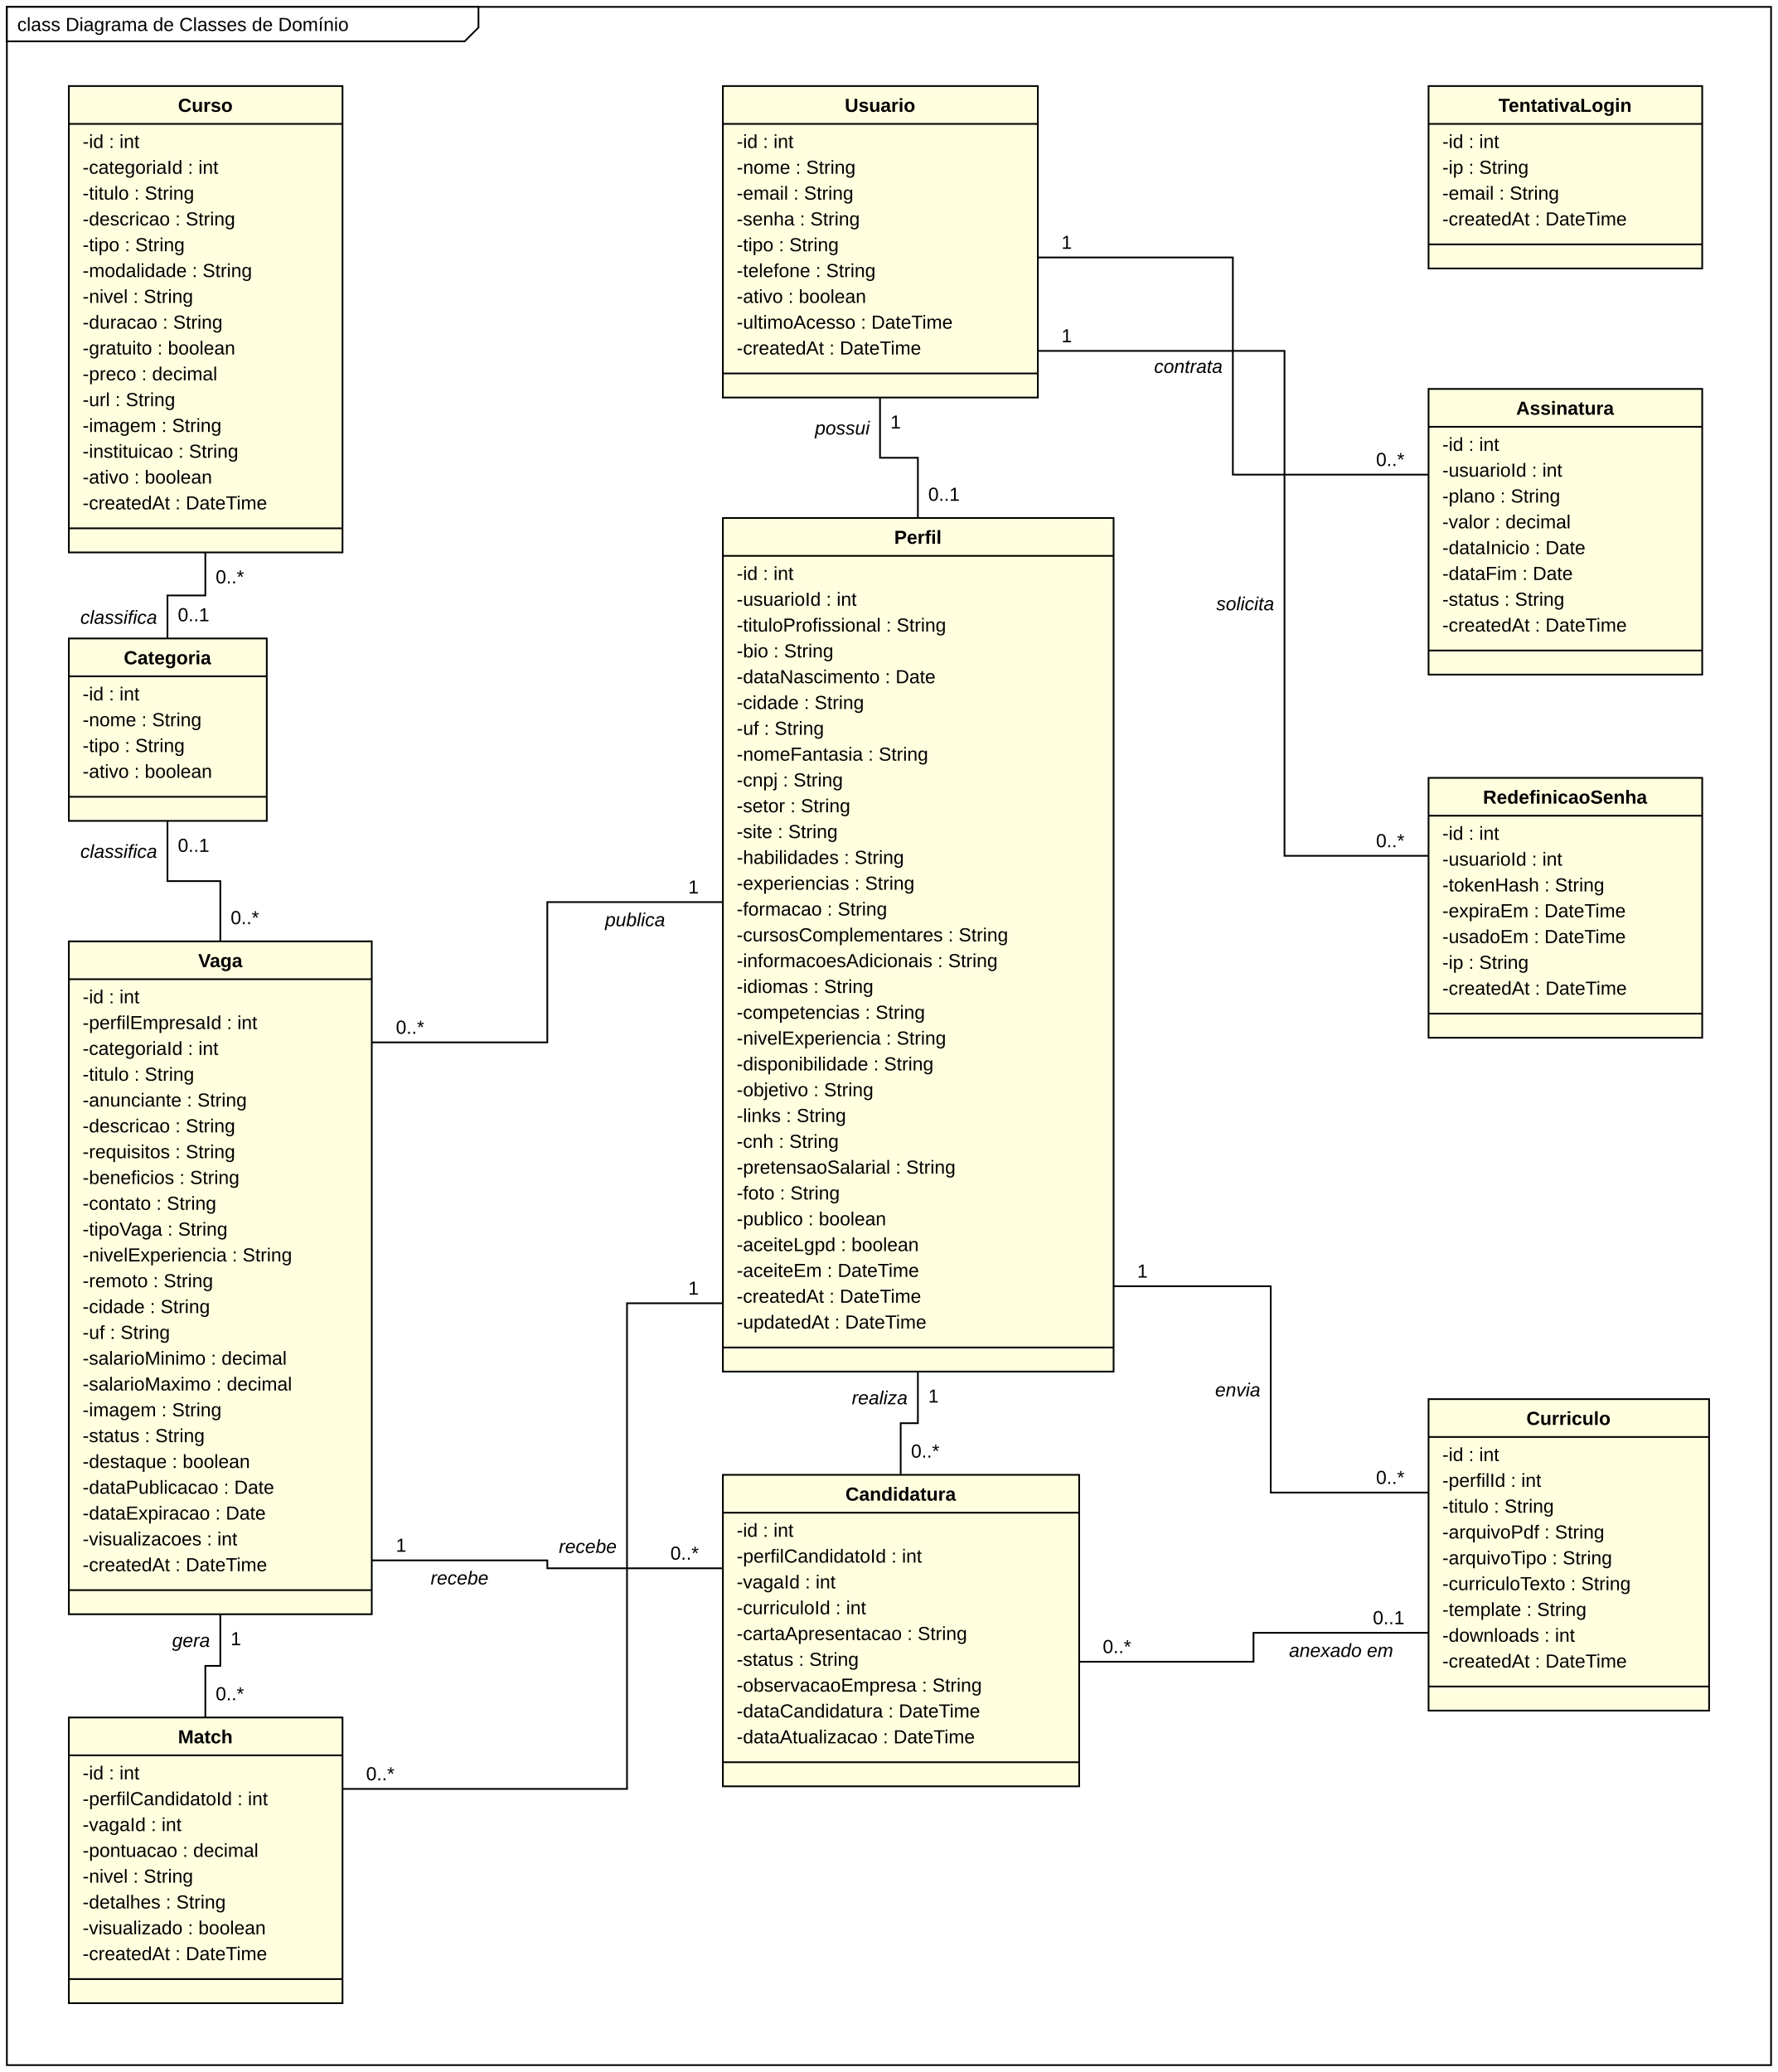
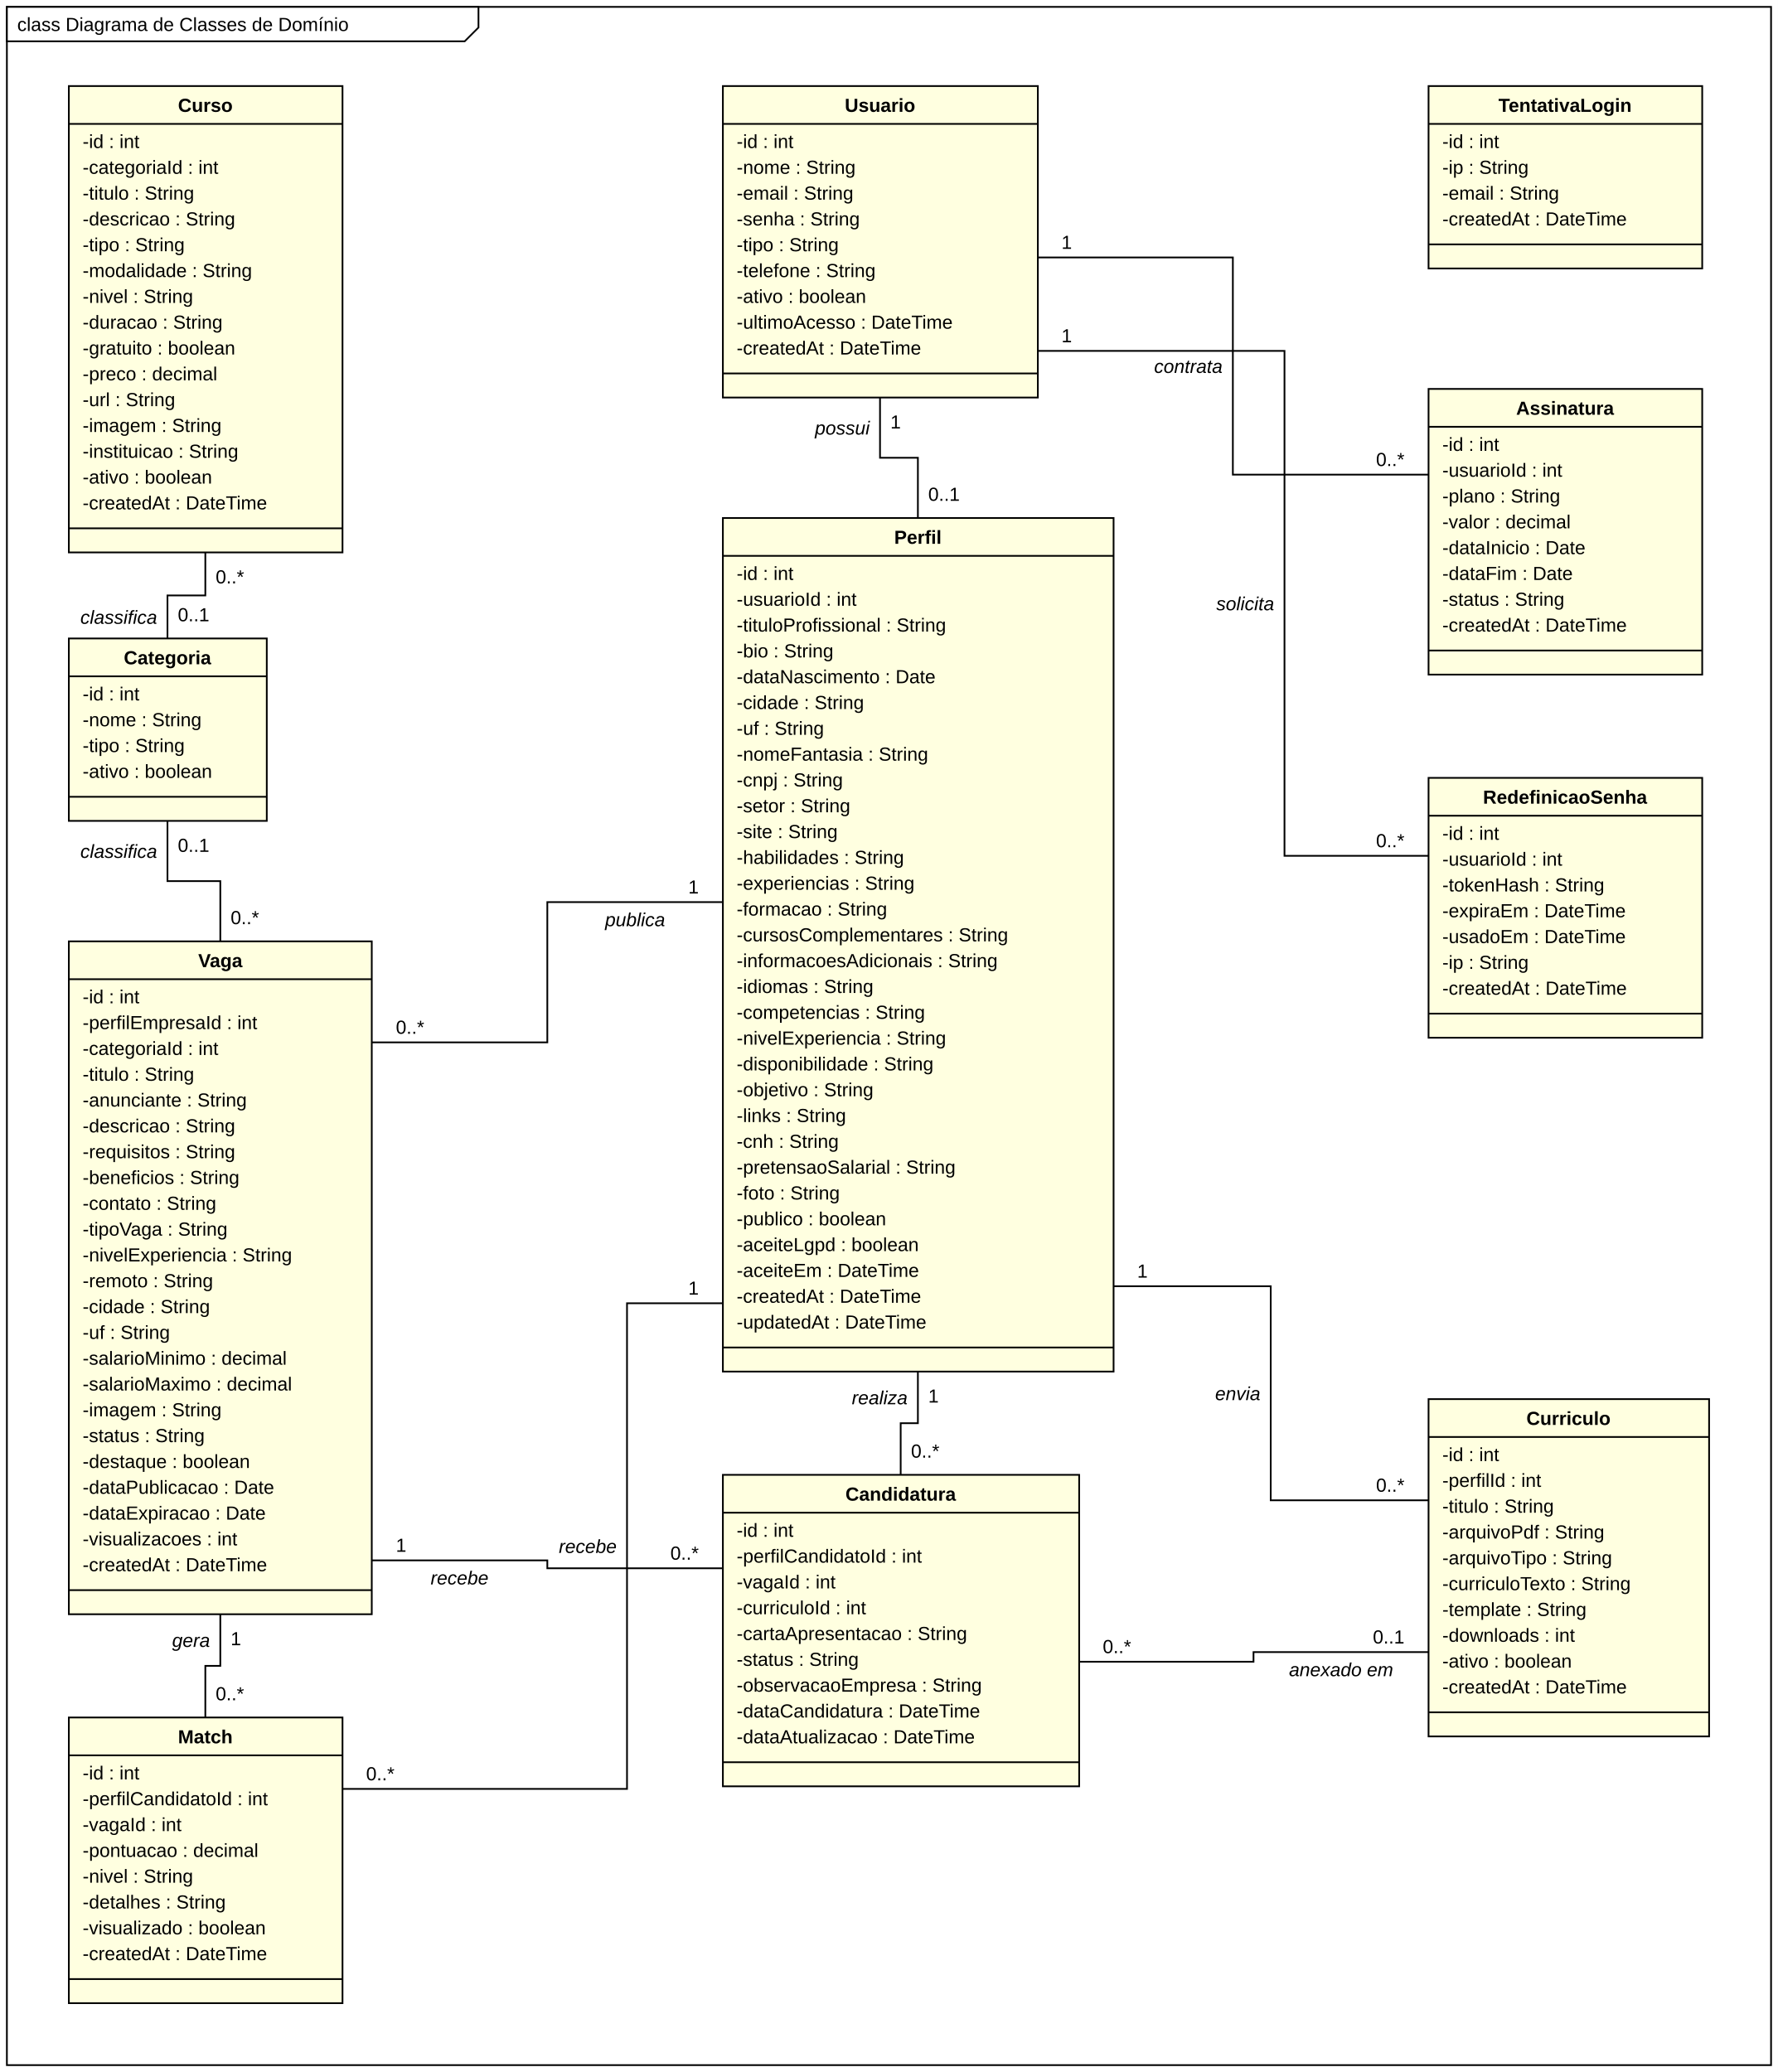
<svg xmlns="http://www.w3.org/2000/svg" width="1033" height="1204" viewBox="0 0 1033 1204">
  <rect width="100%" height="100%" fill="#fff" />
  <rect x="4" y="4" width="1025" height="1196" fill="none" stroke="#000" stroke-width="1" />
  <polygon points="4,4 278,4 278,16 270,24 4,24" fill="#fff" stroke="#000" stroke-width="1" />
  <text x="10" y="18" font-family="Arial, Helvetica, sans-serif" font-size="11" text-anchor="start">class Diagrama de Classes de Domínio</text>
  <polyline points="511.3,231 511.3,266 533.3,266 533.3,301" fill="none" stroke="#000" stroke-width="1" />
  <text x="505.3" y="252.5" font-family="Arial, Helvetica, sans-serif" font-size="11" text-anchor="end" font-style="italic">possui</text>
  <text x="517.3" y="249" font-family="Arial, Helvetica, sans-serif" font-size="11" text-anchor="start">1</text>
  <text x="539.3" y="291" font-family="Arial, Helvetica, sans-serif" font-size="11" text-anchor="start">0..1</text>
  <polyline points="602.7,149.6 716.3,149.6 716.3,275.8 830,275.8" fill="none" stroke="#000" stroke-width="1" />
  <text x="710.3" y="216.7" font-family="Arial, Helvetica, sans-serif" font-size="11" text-anchor="end" font-style="italic">contrata</text>
  <text x="616.7" y="144.6" font-family="Arial, Helvetica, sans-serif" font-size="11" text-anchor="start">1</text>
  <text x="816" y="270.8" font-family="Arial, Helvetica, sans-serif" font-size="11" text-anchor="end">0..*</text>
  <polyline points="602.7,203.9 746.3,203.9 746.3,497.3 830,497.3" fill="none" stroke="#000" stroke-width="1" />
  <text x="740.3" y="354.6" font-family="Arial, Helvetica, sans-serif" font-size="11" text-anchor="end" font-style="italic">solicita</text>
  <text x="616.7" y="198.9" font-family="Arial, Helvetica, sans-serif" font-size="11" text-anchor="start">1</text>
  <text x="816" y="492.3" font-family="Arial, Helvetica, sans-serif" font-size="11" text-anchor="end">0..*</text>
-   <polyline points="646.7,747.4 738.3,747.4 738.3,867.3 830,867.3" fill="none" stroke="#000" stroke-width="1" />
-   <text x="732.3" y="811.4" font-family="Arial, Helvetica, sans-serif" font-size="11" text-anchor="end" font-style="italic">envia</text>
+   <polyline points="646.7,747.4 738.3,747.4 738.3,871.8 830,871.8" fill="none" stroke="#000" stroke-width="1" />
+   <text x="732.3" y="813.6" font-family="Arial, Helvetica, sans-serif" font-size="11" text-anchor="end" font-style="italic">envia</text>
  <text x="660.7" y="742.4" font-family="Arial, Helvetica, sans-serif" font-size="11" text-anchor="start">1</text>
-   <text x="816" y="862.3" font-family="Arial, Helvetica, sans-serif" font-size="11" text-anchor="end">0..*</text>
+   <text x="816" y="866.8" font-family="Arial, Helvetica, sans-serif" font-size="11" text-anchor="end">0..*</text>
  <polyline points="420,524.2 318,524.2 318,605.7 216,605.7" fill="none" stroke="#000" stroke-width="1" />
  <text x="369" y="538.2" font-family="Arial, Helvetica, sans-serif" font-size="11" text-anchor="middle" font-style="italic">publica</text>
  <text x="406" y="519.2" font-family="Arial, Helvetica, sans-serif" font-size="11" text-anchor="end">1</text>
  <text x="230" y="600.7" font-family="Arial, Helvetica, sans-serif" font-size="11" text-anchor="start">0..*</text>
  <polyline points="533.3,797 533.3,827 523.3,827 523.3,857" fill="none" stroke="#000" stroke-width="1" />
  <text x="527.3" y="816" font-family="Arial, Helvetica, sans-serif" font-size="11" text-anchor="end" font-style="italic">realiza</text>
  <text x="539.3" y="815" font-family="Arial, Helvetica, sans-serif" font-size="11" text-anchor="start">1</text>
  <text x="529.3" y="847" font-family="Arial, Helvetica, sans-serif" font-size="11" text-anchor="start">0..*</text>
  <polyline points="420,757.3 364.3,757.3 364.3,1039.5 198.7,1039.5" fill="none" stroke="#000" stroke-width="1" />
  <text x="358.3" y="902.4" font-family="Arial, Helvetica, sans-serif" font-size="11" text-anchor="end" font-style="italic">recebe</text>
  <text x="406" y="752.3" font-family="Arial, Helvetica, sans-serif" font-size="11" text-anchor="end">1</text>
  <text x="212.7" y="1034.5" font-family="Arial, Helvetica, sans-serif" font-size="11" text-anchor="start">0..*</text>
  <polyline points="216,906.7 318,906.7 318,911.3 420,911.3" fill="none" stroke="#000" stroke-width="1" />
  <text x="267" y="920.7" font-family="Arial, Helvetica, sans-serif" font-size="11" text-anchor="middle" font-style="italic">recebe</text>
  <text x="230" y="901.7" font-family="Arial, Helvetica, sans-serif" font-size="11" text-anchor="start">1</text>
  <text x="406" y="906.3" font-family="Arial, Helvetica, sans-serif" font-size="11" text-anchor="end">0..*</text>
  <polyline points="128,938 128,968 119.3,968 119.3,998" fill="none" stroke="#000" stroke-width="1" />
  <text x="122" y="957" font-family="Arial, Helvetica, sans-serif" font-size="11" text-anchor="end" font-style="italic">gera</text>
  <text x="134" y="956" font-family="Arial, Helvetica, sans-serif" font-size="11" text-anchor="start">1</text>
  <text x="125.3" y="988" font-family="Arial, Helvetica, sans-serif" font-size="11" text-anchor="start">0..*</text>
-   <polyline points="830,948.8 728.3,948.8 728.3,965.6 626.7,965.6" fill="none" stroke="#000" stroke-width="1" />
-   <text x="779.2" y="962.8" font-family="Arial, Helvetica, sans-serif" font-size="11" text-anchor="middle" font-style="italic">anexado em</text>
-   <text x="816" y="943.8" font-family="Arial, Helvetica, sans-serif" font-size="11" text-anchor="end">0..1</text>
+   <polyline points="830,960 728.3,960 728.3,965.6 626.7,965.6" fill="none" stroke="#000" stroke-width="1" />
+   <text x="779.2" y="974" font-family="Arial, Helvetica, sans-serif" font-size="11" text-anchor="middle" font-style="italic">anexado em</text>
+   <text x="816" y="955" font-family="Arial, Helvetica, sans-serif" font-size="11" text-anchor="end">0..1</text>
  <text x="640.7" y="960.6" font-family="Arial, Helvetica, sans-serif" font-size="11" text-anchor="start">0..*</text>
  <polyline points="97.3,477 97.3,512 128,512 128,547" fill="none" stroke="#000" stroke-width="1" />
  <text x="91.3" y="498.5" font-family="Arial, Helvetica, sans-serif" font-size="11" text-anchor="end" font-style="italic">classifica</text>
  <text x="103.3" y="495" font-family="Arial, Helvetica, sans-serif" font-size="11" text-anchor="start">0..1</text>
  <text x="134" y="537" font-family="Arial, Helvetica, sans-serif" font-size="11" text-anchor="start">0..*</text>
  <polyline points="97.3,371 97.3,346 119.3,346 119.3,321" fill="none" stroke="#000" stroke-width="1" />
  <text x="91.3" y="362.5" font-family="Arial, Helvetica, sans-serif" font-size="11" text-anchor="end" font-style="italic">classifica</text>
  <text x="103.3" y="361" font-family="Arial, Helvetica, sans-serif" font-size="11" text-anchor="start">0..1</text>
  <text x="125.3" y="339" font-family="Arial, Helvetica, sans-serif" font-size="11" text-anchor="start">0..*</text>
  <rect x="40" y="50" width="159" height="271" fill="#FFFFE0" stroke="#000" stroke-width="1" />
  <text x="119.3" y="65" font-family="Arial, Helvetica, sans-serif" font-size="11" text-anchor="middle" font-weight="bold">Curso</text>
  <line x1="40" y1="72" x2="199" y2="72" stroke="#000" stroke-width="1" />
  <line x1="40" y1="307" x2="199" y2="307" stroke="#000" stroke-width="1" />
  <text x="48" y="86" font-family="Arial, Helvetica, sans-serif" font-size="11" text-anchor="start">-id : int</text>
  <text x="48" y="101" font-family="Arial, Helvetica, sans-serif" font-size="11" text-anchor="start">-categoriaId : int</text>
  <text x="48" y="116" font-family="Arial, Helvetica, sans-serif" font-size="11" text-anchor="start">-titulo : String</text>
  <text x="48" y="131" font-family="Arial, Helvetica, sans-serif" font-size="11" text-anchor="start">-descricao : String</text>
  <text x="48" y="146" font-family="Arial, Helvetica, sans-serif" font-size="11" text-anchor="start">-tipo : String</text>
  <text x="48" y="161" font-family="Arial, Helvetica, sans-serif" font-size="11" text-anchor="start">-modalidade : String</text>
  <text x="48" y="176" font-family="Arial, Helvetica, sans-serif" font-size="11" text-anchor="start">-nivel : String</text>
  <text x="48" y="191" font-family="Arial, Helvetica, sans-serif" font-size="11" text-anchor="start">-duracao : String</text>
  <text x="48" y="206" font-family="Arial, Helvetica, sans-serif" font-size="11" text-anchor="start">-gratuito : boolean</text>
  <text x="48" y="221" font-family="Arial, Helvetica, sans-serif" font-size="11" text-anchor="start">-preco : decimal</text>
  <text x="48" y="236" font-family="Arial, Helvetica, sans-serif" font-size="11" text-anchor="start">-url : String</text>
  <text x="48" y="251" font-family="Arial, Helvetica, sans-serif" font-size="11" text-anchor="start">-imagem : String</text>
  <text x="48" y="266" font-family="Arial, Helvetica, sans-serif" font-size="11" text-anchor="start">-instituicao : String</text>
  <text x="48" y="281" font-family="Arial, Helvetica, sans-serif" font-size="11" text-anchor="start">-ativo : boolean</text>
  <text x="48" y="296" font-family="Arial, Helvetica, sans-serif" font-size="11" text-anchor="start">-createdAt : DateTime</text>
  <rect x="40" y="371" width="115" height="106" fill="#FFFFE0" stroke="#000" stroke-width="1" />
  <text x="97.3" y="386" font-family="Arial, Helvetica, sans-serif" font-size="11" text-anchor="middle" font-weight="bold">Categoria</text>
  <line x1="40" y1="393" x2="155" y2="393" stroke="#000" stroke-width="1" />
  <line x1="40" y1="463" x2="155" y2="463" stroke="#000" stroke-width="1" />
  <text x="48" y="407" font-family="Arial, Helvetica, sans-serif" font-size="11" text-anchor="start">-id : int</text>
  <text x="48" y="422" font-family="Arial, Helvetica, sans-serif" font-size="11" text-anchor="start">-nome : String</text>
  <text x="48" y="437" font-family="Arial, Helvetica, sans-serif" font-size="11" text-anchor="start">-tipo : String</text>
  <text x="48" y="452" font-family="Arial, Helvetica, sans-serif" font-size="11" text-anchor="start">-ativo : boolean</text>
  <rect x="40" y="547" width="176" height="391" fill="#FFFFE0" stroke="#000" stroke-width="1" />
  <text x="128" y="562" font-family="Arial, Helvetica, sans-serif" font-size="11" text-anchor="middle" font-weight="bold">Vaga</text>
  <line x1="40" y1="569" x2="216" y2="569" stroke="#000" stroke-width="1" />
  <line x1="40" y1="924" x2="216" y2="924" stroke="#000" stroke-width="1" />
  <text x="48" y="583" font-family="Arial, Helvetica, sans-serif" font-size="11" text-anchor="start">-id : int</text>
  <text x="48" y="598" font-family="Arial, Helvetica, sans-serif" font-size="11" text-anchor="start">-perfilEmpresaId : int</text>
  <text x="48" y="613" font-family="Arial, Helvetica, sans-serif" font-size="11" text-anchor="start">-categoriaId : int</text>
  <text x="48" y="628" font-family="Arial, Helvetica, sans-serif" font-size="11" text-anchor="start">-titulo : String</text>
  <text x="48" y="643" font-family="Arial, Helvetica, sans-serif" font-size="11" text-anchor="start">-anunciante : String</text>
  <text x="48" y="658" font-family="Arial, Helvetica, sans-serif" font-size="11" text-anchor="start">-descricao : String</text>
  <text x="48" y="673" font-family="Arial, Helvetica, sans-serif" font-size="11" text-anchor="start">-requisitos : String</text>
  <text x="48" y="688" font-family="Arial, Helvetica, sans-serif" font-size="11" text-anchor="start">-beneficios : String</text>
  <text x="48" y="703" font-family="Arial, Helvetica, sans-serif" font-size="11" text-anchor="start">-contato : String</text>
  <text x="48" y="718" font-family="Arial, Helvetica, sans-serif" font-size="11" text-anchor="start">-tipoVaga : String</text>
  <text x="48" y="733" font-family="Arial, Helvetica, sans-serif" font-size="11" text-anchor="start">-nivelExperiencia : String</text>
  <text x="48" y="748" font-family="Arial, Helvetica, sans-serif" font-size="11" text-anchor="start">-remoto : String</text>
  <text x="48" y="763" font-family="Arial, Helvetica, sans-serif" font-size="11" text-anchor="start">-cidade : String</text>
  <text x="48" y="778" font-family="Arial, Helvetica, sans-serif" font-size="11" text-anchor="start">-uf : String</text>
  <text x="48" y="793" font-family="Arial, Helvetica, sans-serif" font-size="11" text-anchor="start">-salarioMinimo : decimal</text>
  <text x="48" y="808" font-family="Arial, Helvetica, sans-serif" font-size="11" text-anchor="start">-salarioMaximo : decimal</text>
  <text x="48" y="823" font-family="Arial, Helvetica, sans-serif" font-size="11" text-anchor="start">-imagem : String</text>
  <text x="48" y="838" font-family="Arial, Helvetica, sans-serif" font-size="11" text-anchor="start">-status : String</text>
  <text x="48" y="853" font-family="Arial, Helvetica, sans-serif" font-size="11" text-anchor="start">-destaque : boolean</text>
  <text x="48" y="868" font-family="Arial, Helvetica, sans-serif" font-size="11" text-anchor="start">-dataPublicacao : Date</text>
  <text x="48" y="883" font-family="Arial, Helvetica, sans-serif" font-size="11" text-anchor="start">-dataExpiracao : Date</text>
  <text x="48" y="898" font-family="Arial, Helvetica, sans-serif" font-size="11" text-anchor="start">-visualizacoes : int</text>
  <text x="48" y="913" font-family="Arial, Helvetica, sans-serif" font-size="11" text-anchor="start">-createdAt : DateTime</text>
  <rect x="40" y="998" width="159" height="166" fill="#FFFFE0" stroke="#000" stroke-width="1" />
  <text x="119.3" y="1013" font-family="Arial, Helvetica, sans-serif" font-size="11" text-anchor="middle" font-weight="bold">Match</text>
  <line x1="40" y1="1020" x2="199" y2="1020" stroke="#000" stroke-width="1" />
  <line x1="40" y1="1150" x2="199" y2="1150" stroke="#000" stroke-width="1" />
  <text x="48" y="1034" font-family="Arial, Helvetica, sans-serif" font-size="11" text-anchor="start">-id : int</text>
  <text x="48" y="1049" font-family="Arial, Helvetica, sans-serif" font-size="11" text-anchor="start">-perfilCandidatoId : int</text>
  <text x="48" y="1064" font-family="Arial, Helvetica, sans-serif" font-size="11" text-anchor="start">-vagaId : int</text>
  <text x="48" y="1079" font-family="Arial, Helvetica, sans-serif" font-size="11" text-anchor="start">-pontuacao : decimal</text>
  <text x="48" y="1094" font-family="Arial, Helvetica, sans-serif" font-size="11" text-anchor="start">-nivel : String</text>
  <text x="48" y="1109" font-family="Arial, Helvetica, sans-serif" font-size="11" text-anchor="start">-detalhes : String</text>
  <text x="48" y="1124" font-family="Arial, Helvetica, sans-serif" font-size="11" text-anchor="start">-visualizado : boolean</text>
  <text x="48" y="1139" font-family="Arial, Helvetica, sans-serif" font-size="11" text-anchor="start">-createdAt : DateTime</text>
  <rect x="420" y="50" width="183" height="181" fill="#FFFFE0" stroke="#000" stroke-width="1" />
  <text x="511.3" y="65" font-family="Arial, Helvetica, sans-serif" font-size="11" text-anchor="middle" font-weight="bold">Usuario</text>
  <line x1="420" y1="72" x2="603" y2="72" stroke="#000" stroke-width="1" />
  <line x1="420" y1="217" x2="603" y2="217" stroke="#000" stroke-width="1" />
  <text x="428" y="86" font-family="Arial, Helvetica, sans-serif" font-size="11" text-anchor="start">-id : int</text>
  <text x="428" y="101" font-family="Arial, Helvetica, sans-serif" font-size="11" text-anchor="start">-nome : String</text>
  <text x="428" y="116" font-family="Arial, Helvetica, sans-serif" font-size="11" text-anchor="start">-email : String</text>
  <text x="428" y="131" font-family="Arial, Helvetica, sans-serif" font-size="11" text-anchor="start">-senha : String</text>
  <text x="428" y="146" font-family="Arial, Helvetica, sans-serif" font-size="11" text-anchor="start">-tipo : String</text>
  <text x="428" y="161" font-family="Arial, Helvetica, sans-serif" font-size="11" text-anchor="start">-telefone : String</text>
  <text x="428" y="176" font-family="Arial, Helvetica, sans-serif" font-size="11" text-anchor="start">-ativo : boolean</text>
  <text x="428" y="191" font-family="Arial, Helvetica, sans-serif" font-size="11" text-anchor="start">-ultimoAcesso : DateTime</text>
  <text x="428" y="206" font-family="Arial, Helvetica, sans-serif" font-size="11" text-anchor="start">-createdAt : DateTime</text>
  <rect x="420" y="301" width="227" height="496" fill="#FFFFE0" stroke="#000" stroke-width="1" />
  <text x="533.3" y="316" font-family="Arial, Helvetica, sans-serif" font-size="11" text-anchor="middle" font-weight="bold">Perfil</text>
  <line x1="420" y1="323" x2="647" y2="323" stroke="#000" stroke-width="1" />
  <line x1="420" y1="783" x2="647" y2="783" stroke="#000" stroke-width="1" />
  <text x="428" y="337" font-family="Arial, Helvetica, sans-serif" font-size="11" text-anchor="start">-id : int</text>
  <text x="428" y="352" font-family="Arial, Helvetica, sans-serif" font-size="11" text-anchor="start">-usuarioId : int</text>
  <text x="428" y="367" font-family="Arial, Helvetica, sans-serif" font-size="11" text-anchor="start">-tituloProfissional : String</text>
  <text x="428" y="382" font-family="Arial, Helvetica, sans-serif" font-size="11" text-anchor="start">-bio : String</text>
  <text x="428" y="397" font-family="Arial, Helvetica, sans-serif" font-size="11" text-anchor="start">-dataNascimento : Date</text>
  <text x="428" y="412" font-family="Arial, Helvetica, sans-serif" font-size="11" text-anchor="start">-cidade : String</text>
  <text x="428" y="427" font-family="Arial, Helvetica, sans-serif" font-size="11" text-anchor="start">-uf : String</text>
  <text x="428" y="442" font-family="Arial, Helvetica, sans-serif" font-size="11" text-anchor="start">-nomeFantasia : String</text>
  <text x="428" y="457" font-family="Arial, Helvetica, sans-serif" font-size="11" text-anchor="start">-cnpj : String</text>
  <text x="428" y="472" font-family="Arial, Helvetica, sans-serif" font-size="11" text-anchor="start">-setor : String</text>
  <text x="428" y="487" font-family="Arial, Helvetica, sans-serif" font-size="11" text-anchor="start">-site : String</text>
  <text x="428" y="502" font-family="Arial, Helvetica, sans-serif" font-size="11" text-anchor="start">-habilidades : String</text>
  <text x="428" y="517" font-family="Arial, Helvetica, sans-serif" font-size="11" text-anchor="start">-experiencias : String</text>
  <text x="428" y="532" font-family="Arial, Helvetica, sans-serif" font-size="11" text-anchor="start">-formacao : String</text>
  <text x="428" y="547" font-family="Arial, Helvetica, sans-serif" font-size="11" text-anchor="start">-cursosComplementares : String</text>
  <text x="428" y="562" font-family="Arial, Helvetica, sans-serif" font-size="11" text-anchor="start">-informacoesAdicionais : String</text>
  <text x="428" y="577" font-family="Arial, Helvetica, sans-serif" font-size="11" text-anchor="start">-idiomas : String</text>
  <text x="428" y="592" font-family="Arial, Helvetica, sans-serif" font-size="11" text-anchor="start">-competencias : String</text>
  <text x="428" y="607" font-family="Arial, Helvetica, sans-serif" font-size="11" text-anchor="start">-nivelExperiencia : String</text>
  <text x="428" y="622" font-family="Arial, Helvetica, sans-serif" font-size="11" text-anchor="start">-disponibilidade : String</text>
  <text x="428" y="637" font-family="Arial, Helvetica, sans-serif" font-size="11" text-anchor="start">-objetivo : String</text>
  <text x="428" y="652" font-family="Arial, Helvetica, sans-serif" font-size="11" text-anchor="start">-links : String</text>
  <text x="428" y="667" font-family="Arial, Helvetica, sans-serif" font-size="11" text-anchor="start">-cnh : String</text>
  <text x="428" y="682" font-family="Arial, Helvetica, sans-serif" font-size="11" text-anchor="start">-pretensaoSalarial : String</text>
  <text x="428" y="697" font-family="Arial, Helvetica, sans-serif" font-size="11" text-anchor="start">-foto : String</text>
  <text x="428" y="712" font-family="Arial, Helvetica, sans-serif" font-size="11" text-anchor="start">-publico : boolean</text>
  <text x="428" y="727" font-family="Arial, Helvetica, sans-serif" font-size="11" text-anchor="start">-aceiteLgpd : boolean</text>
  <text x="428" y="742" font-family="Arial, Helvetica, sans-serif" font-size="11" text-anchor="start">-aceiteEm : DateTime</text>
  <text x="428" y="757" font-family="Arial, Helvetica, sans-serif" font-size="11" text-anchor="start">-createdAt : DateTime</text>
  <text x="428" y="772" font-family="Arial, Helvetica, sans-serif" font-size="11" text-anchor="start">-updatedAt : DateTime</text>
  <rect x="420" y="857" width="207" height="181" fill="#FFFFE0" stroke="#000" stroke-width="1" />
  <text x="523.3" y="872" font-family="Arial, Helvetica, sans-serif" font-size="11" text-anchor="middle" font-weight="bold">Candidatura</text>
  <line x1="420" y1="879" x2="627" y2="879" stroke="#000" stroke-width="1" />
  <line x1="420" y1="1024" x2="627" y2="1024" stroke="#000" stroke-width="1" />
  <text x="428" y="893" font-family="Arial, Helvetica, sans-serif" font-size="11" text-anchor="start">-id : int</text>
  <text x="428" y="908" font-family="Arial, Helvetica, sans-serif" font-size="11" text-anchor="start">-perfilCandidatoId : int</text>
  <text x="428" y="923" font-family="Arial, Helvetica, sans-serif" font-size="11" text-anchor="start">-vagaId : int</text>
  <text x="428" y="938" font-family="Arial, Helvetica, sans-serif" font-size="11" text-anchor="start">-curriculoId : int</text>
  <text x="428" y="953" font-family="Arial, Helvetica, sans-serif" font-size="11" text-anchor="start">-cartaApresentacao : String</text>
  <text x="428" y="968" font-family="Arial, Helvetica, sans-serif" font-size="11" text-anchor="start">-status : String</text>
  <text x="428" y="983" font-family="Arial, Helvetica, sans-serif" font-size="11" text-anchor="start">-observacaoEmpresa : String</text>
  <text x="428" y="998" font-family="Arial, Helvetica, sans-serif" font-size="11" text-anchor="start">-dataCandidatura : DateTime</text>
  <text x="428" y="1013" font-family="Arial, Helvetica, sans-serif" font-size="11" text-anchor="start">-dataAtualizacao : DateTime</text>
  <rect x="830" y="50" width="159" height="106" fill="#FFFFE0" stroke="#000" stroke-width="1" />
  <text x="909.3" y="65" font-family="Arial, Helvetica, sans-serif" font-size="11" text-anchor="middle" font-weight="bold">TentativaLogin</text>
  <line x1="830" y1="72" x2="989" y2="72" stroke="#000" stroke-width="1" />
  <line x1="830" y1="142" x2="989" y2="142" stroke="#000" stroke-width="1" />
  <text x="838" y="86" font-family="Arial, Helvetica, sans-serif" font-size="11" text-anchor="start">-id : int</text>
  <text x="838" y="101" font-family="Arial, Helvetica, sans-serif" font-size="11" text-anchor="start">-ip : String</text>
  <text x="838" y="116" font-family="Arial, Helvetica, sans-serif" font-size="11" text-anchor="start">-email : String</text>
  <text x="838" y="131" font-family="Arial, Helvetica, sans-serif" font-size="11" text-anchor="start">-createdAt : DateTime</text>
  <rect x="830" y="226" width="159" height="166" fill="#FFFFE0" stroke="#000" stroke-width="1" />
  <text x="909.3" y="241" font-family="Arial, Helvetica, sans-serif" font-size="11" text-anchor="middle" font-weight="bold">Assinatura</text>
  <line x1="830" y1="248" x2="989" y2="248" stroke="#000" stroke-width="1" />
  <line x1="830" y1="378" x2="989" y2="378" stroke="#000" stroke-width="1" />
  <text x="838" y="262" font-family="Arial, Helvetica, sans-serif" font-size="11" text-anchor="start">-id : int</text>
  <text x="838" y="277" font-family="Arial, Helvetica, sans-serif" font-size="11" text-anchor="start">-usuarioId : int</text>
  <text x="838" y="292" font-family="Arial, Helvetica, sans-serif" font-size="11" text-anchor="start">-plano : String</text>
  <text x="838" y="307" font-family="Arial, Helvetica, sans-serif" font-size="11" text-anchor="start">-valor : decimal</text>
  <text x="838" y="322" font-family="Arial, Helvetica, sans-serif" font-size="11" text-anchor="start">-dataInicio : Date</text>
  <text x="838" y="337" font-family="Arial, Helvetica, sans-serif" font-size="11" text-anchor="start">-dataFim : Date</text>
  <text x="838" y="352" font-family="Arial, Helvetica, sans-serif" font-size="11" text-anchor="start">-status : String</text>
  <text x="838" y="367" font-family="Arial, Helvetica, sans-serif" font-size="11" text-anchor="start">-createdAt : DateTime</text>
  <rect x="830" y="452" width="159" height="151" fill="#FFFFE0" stroke="#000" stroke-width="1" />
  <text x="909.3" y="467" font-family="Arial, Helvetica, sans-serif" font-size="11" text-anchor="middle" font-weight="bold">RedefinicaoSenha</text>
  <line x1="830" y1="474" x2="989" y2="474" stroke="#000" stroke-width="1" />
  <line x1="830" y1="589" x2="989" y2="589" stroke="#000" stroke-width="1" />
  <text x="838" y="488" font-family="Arial, Helvetica, sans-serif" font-size="11" text-anchor="start">-id : int</text>
  <text x="838" y="503" font-family="Arial, Helvetica, sans-serif" font-size="11" text-anchor="start">-usuarioId : int</text>
  <text x="838" y="518" font-family="Arial, Helvetica, sans-serif" font-size="11" text-anchor="start">-tokenHash : String</text>
  <text x="838" y="533" font-family="Arial, Helvetica, sans-serif" font-size="11" text-anchor="start">-expiraEm : DateTime</text>
  <text x="838" y="548" font-family="Arial, Helvetica, sans-serif" font-size="11" text-anchor="start">-usadoEm : DateTime</text>
  <text x="838" y="563" font-family="Arial, Helvetica, sans-serif" font-size="11" text-anchor="start">-ip : String</text>
  <text x="838" y="578" font-family="Arial, Helvetica, sans-serif" font-size="11" text-anchor="start">-createdAt : DateTime</text>
-   <rect x="830" y="813" width="163" height="181" fill="#FFFFE0" stroke="#000" stroke-width="1" />
+   <rect x="830" y="813" width="163" height="196" fill="#FFFFE0" stroke="#000" stroke-width="1" />
  <text x="911.3" y="828" font-family="Arial, Helvetica, sans-serif" font-size="11" text-anchor="middle" font-weight="bold">Curriculo</text>
  <line x1="830" y1="835" x2="993" y2="835" stroke="#000" stroke-width="1" />
-   <line x1="830" y1="980" x2="993" y2="980" stroke="#000" stroke-width="1" />
+   <line x1="830" y1="995" x2="993" y2="995" stroke="#000" stroke-width="1" />
  <text x="838" y="849" font-family="Arial, Helvetica, sans-serif" font-size="11" text-anchor="start">-id : int</text>
  <text x="838" y="864" font-family="Arial, Helvetica, sans-serif" font-size="11" text-anchor="start">-perfilId : int</text>
  <text x="838" y="879" font-family="Arial, Helvetica, sans-serif" font-size="11" text-anchor="start">-titulo : String</text>
  <text x="838" y="894" font-family="Arial, Helvetica, sans-serif" font-size="11" text-anchor="start">-arquivoPdf : String</text>
  <text x="838" y="909" font-family="Arial, Helvetica, sans-serif" font-size="11" text-anchor="start">-arquivoTipo : String</text>
  <text x="838" y="924" font-family="Arial, Helvetica, sans-serif" font-size="11" text-anchor="start">-curriculoTexto : String</text>
  <text x="838" y="939" font-family="Arial, Helvetica, sans-serif" font-size="11" text-anchor="start">-template : String</text>
  <text x="838" y="954" font-family="Arial, Helvetica, sans-serif" font-size="11" text-anchor="start">-downloads : int</text>
-   <text x="838" y="969" font-family="Arial, Helvetica, sans-serif" font-size="11" text-anchor="start">-createdAt : DateTime</text>
+   <text x="838" y="969" font-family="Arial, Helvetica, sans-serif" font-size="11" text-anchor="start">-ativo : boolean</text>
+   <text x="838" y="984" font-family="Arial, Helvetica, sans-serif" font-size="11" text-anchor="start">-createdAt : DateTime</text>
</svg>
